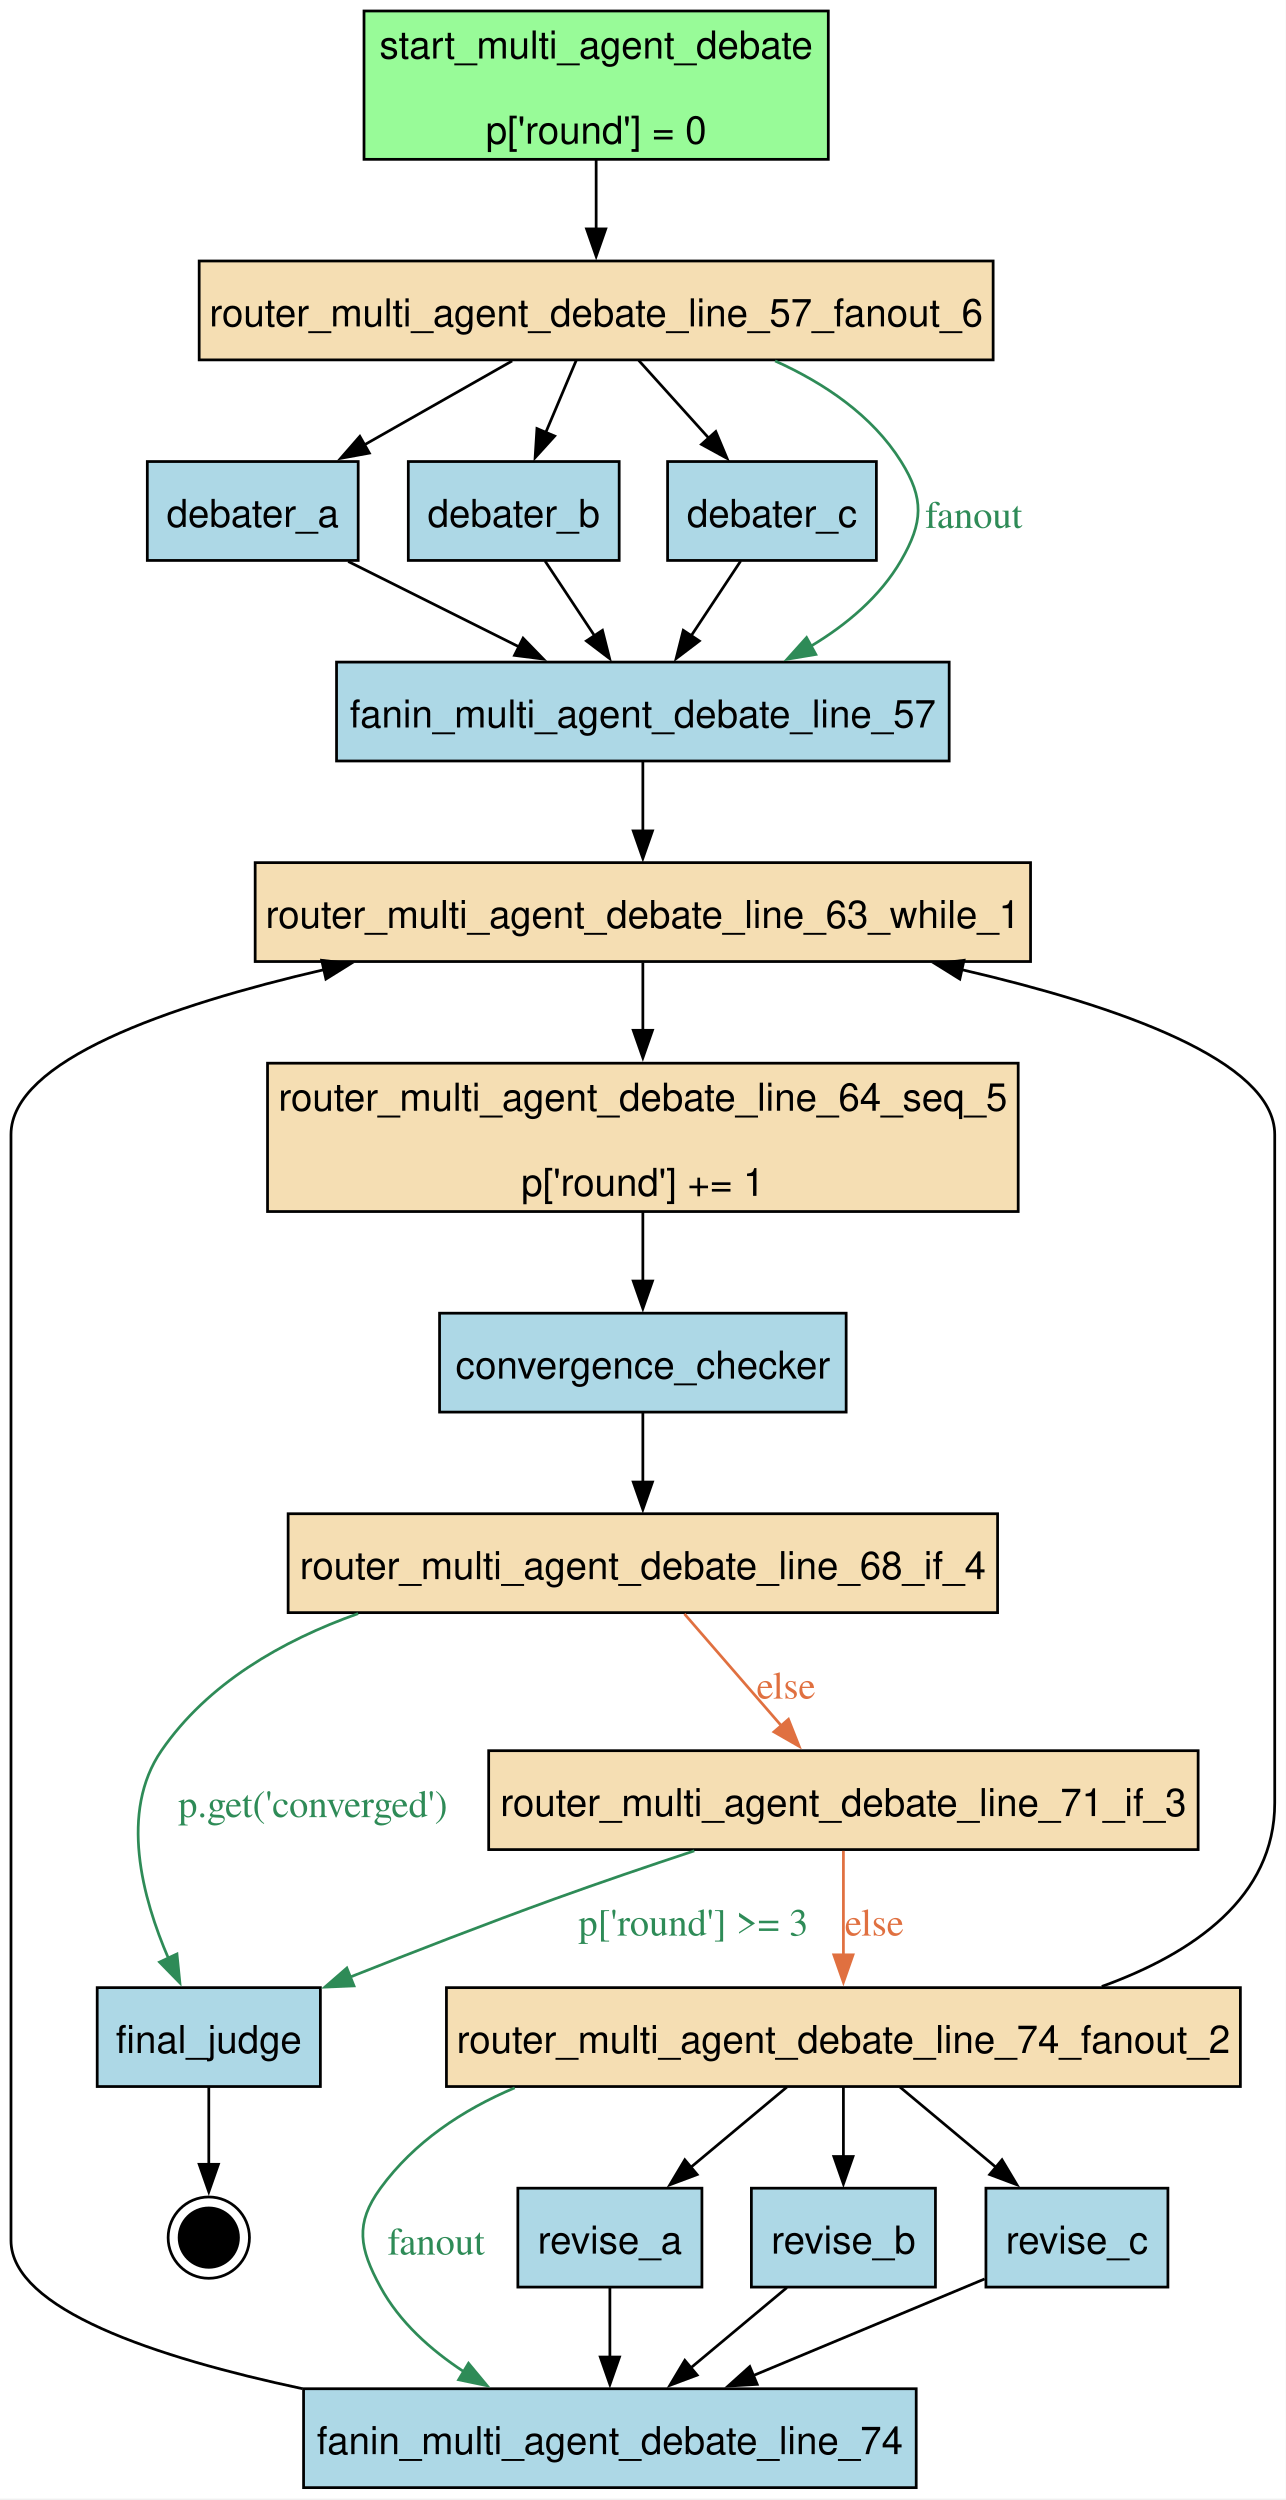
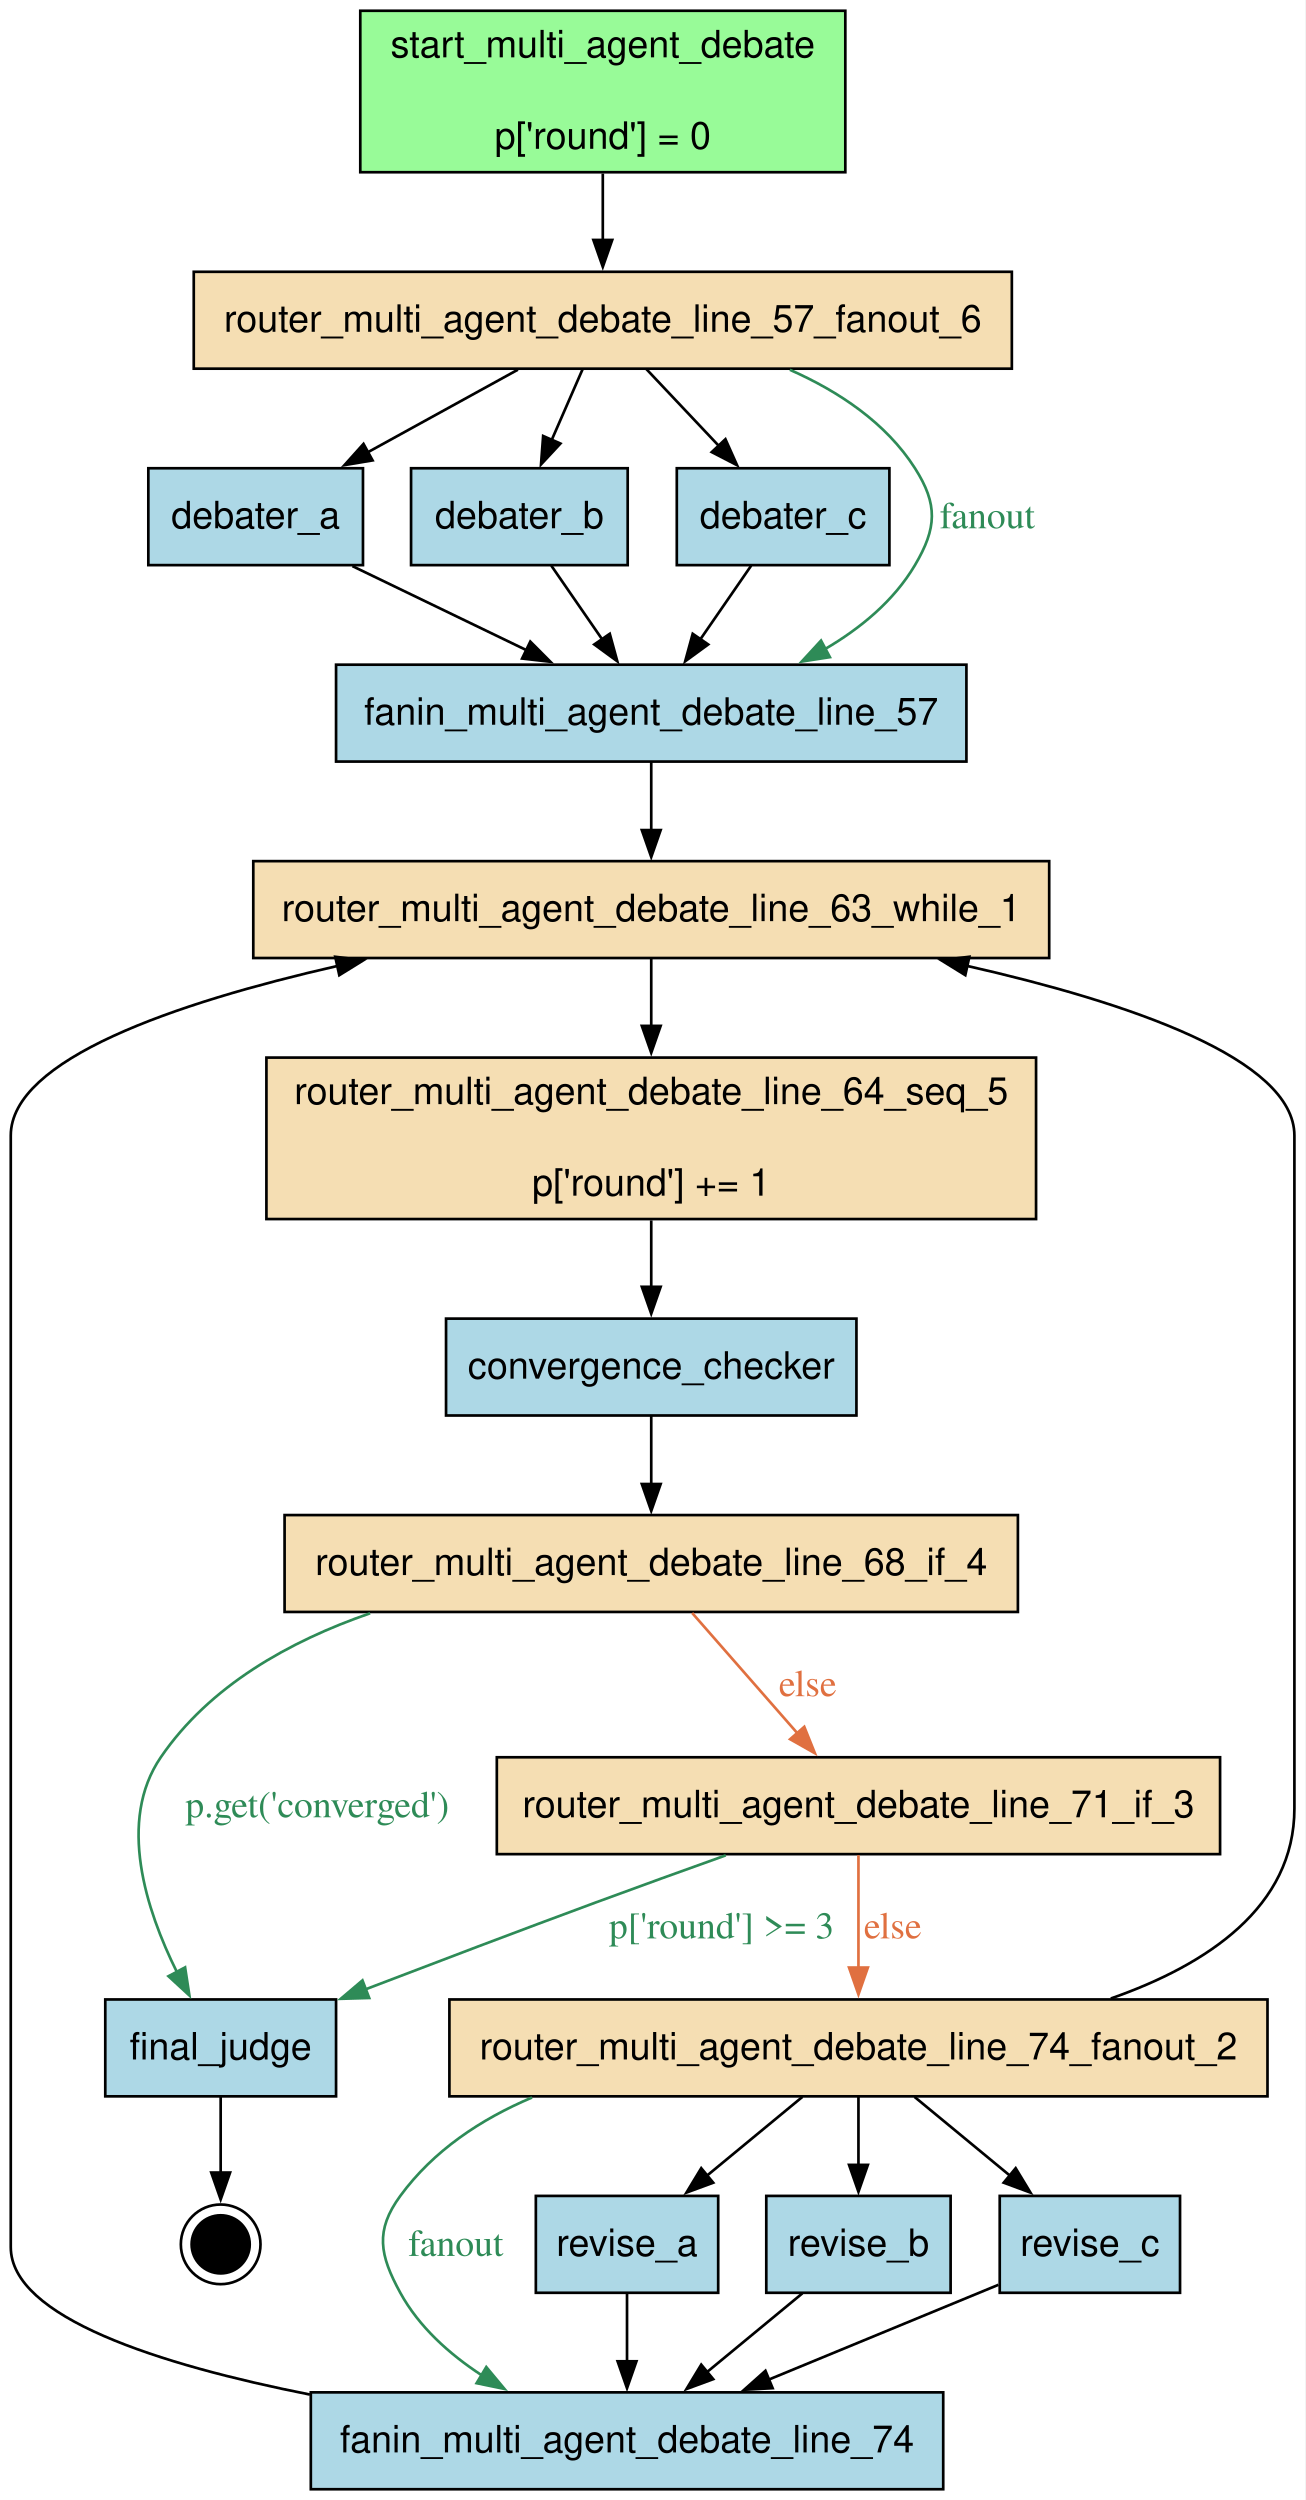
- <svg xmlns="http://www.w3.org/2000/svg" width="468pt" height="910pt" viewBox="0.00 0.00 468.00 910.00">
-   <g id="graph0" class="graph" transform="scale(1 1) rotate(0) translate(4 905.5)">
-     <polygon fill="white" stroke="none" points="-4,4 -4,-905.5 464,-905.5 464,4 -4,4" />
+ <svg xmlns="http://www.w3.org/2000/svg" width="485pt" height="929pt" viewBox="0.00 0.00 485.00 929.00">
+   <g id="graph0" class="graph" transform="scale(1 1) rotate(0) translate(4 925)">
+     <polygon fill="white" stroke="none" points="-4,4 -4,-925 481,-925 481,4 -4,4" />
    <g id="node1" class="node">
-       <polygon fill="palegreen" stroke="black" points="297.5,-901.5 128.5,-901.5 128.5,-847.5 297.5,-847.5 297.5,-901.5" />
-       <text xml:space="preserve" text-anchor="middle" x="213" y="-884.2" font-family="Helvetica,sans-Serif" font-size="14.00">start_multi_agent_debate</text>
-       <text xml:space="preserve" text-anchor="middle" x="213" y="-853.2" font-family="Helvetica,sans-Serif" font-size="14.00">p['round'] = 0</text>
+       <polygon fill="palegreen" stroke="black" points="310.12,-921 129.88,-921 129.88,-861 310.12,-861 310.12,-921" />
+       <text text-anchor="middle" x="220" y="-903.7" font-family="Helvetica,sans-Serif" font-size="14.00">start_multi_agent_debate</text>
+       <text text-anchor="middle" x="220" y="-869.7" font-family="Helvetica,sans-Serif" font-size="14.00">p['round'] = 0</text>
    </g>
    <g id="node12" class="node">
-       <polygon fill="wheat" stroke="black" points="357.5,-810.5 68.5,-810.5 68.5,-774.5 357.5,-774.5 357.5,-810.5" />
-       <text xml:space="preserve" text-anchor="middle" x="213" y="-786.7" font-family="Helvetica,sans-Serif" font-size="14.00">router_multi_agent_debate_line_57_fanout_6</text>
+       <polygon fill="wheat" stroke="black" points="372,-824 68,-824 68,-788 372,-788 372,-824" />
+       <text text-anchor="middle" x="220" y="-801.7" font-family="Helvetica,sans-Serif" font-size="14.00">router_multi_agent_debate_line_57_fanout_6</text>
    </g>
    <g id="edge1" class="edge">
-       <path fill="none" stroke="black" d="M213,-847.31C213,-839.22 213,-830.28 213,-822.05" />
-       <polygon fill="black" stroke="black" points="216.5,-822.19 213,-812.19 209.5,-822.19 216.5,-822.19" />
+       <path fill="none" stroke="black" d="M220,-860.5C220,-852.46 220,-843.76 220,-835.75" />
+       <polygon fill="black" stroke="black" points="223.5,-835.83 220,-825.83 216.5,-835.83 223.5,-835.83" />
    </g>
    <g id="node2" class="node">
-       <polygon fill="lightblue" stroke="black" points="304,-427.5 156,-427.5 156,-391.5 304,-391.5 304,-427.5" />
-       <text xml:space="preserve" text-anchor="middle" x="230" y="-403.7" font-family="Helvetica,sans-Serif" font-size="14.00">convergence_checker</text>
+       <polygon fill="lightblue" stroke="black" points="314.25,-435 161.75,-435 161.75,-399 314.25,-399 314.25,-435" />
+       <text text-anchor="middle" x="238" y="-412.7" font-family="Helvetica,sans-Serif" font-size="14.00">convergence_checker</text>
    </g>
    <g id="node15" class="node">
-       <polygon fill="wheat" stroke="black" points="359.12,-354.5 100.88,-354.5 100.88,-318.5 359.12,-318.5 359.12,-354.5" />
-       <text xml:space="preserve" text-anchor="middle" x="230" y="-330.7" font-family="Helvetica,sans-Serif" font-size="14.00">router_multi_agent_debate_line_68_if_4</text>
+       <polygon fill="wheat" stroke="black" points="374.25,-362 101.75,-362 101.75,-326 374.25,-326 374.25,-362" />
+       <text text-anchor="middle" x="238" y="-339.7" font-family="Helvetica,sans-Serif" font-size="14.00">router_multi_agent_debate_line_68_if_4</text>
    </g>
    <g id="edge14" class="edge">
-       <path fill="none" stroke="black" d="M230,-391.31C230,-383.73 230,-374.6 230,-366.04" />
-       <polygon fill="black" stroke="black" points="233.5,-366.04 230,-356.04 226.5,-366.04 233.5,-366.04" />
+       <path fill="none" stroke="black" d="M238,-398.81C238,-391.23 238,-382.1 238,-373.54" />
+       <polygon fill="black" stroke="black" points="241.5,-373.54 238,-363.54 234.5,-373.54 241.5,-373.54" />
    </g>
    <g id="node3" class="node">
-       <polygon fill="lightblue" stroke="black" points="126.38,-737.5 49.62,-737.5 49.62,-701.5 126.38,-701.5 126.38,-737.5" />
-       <text xml:space="preserve" text-anchor="middle" x="88" y="-713.7" font-family="Helvetica,sans-Serif" font-size="14.00">debater_a</text>
+       <polygon fill="lightblue" stroke="black" points="130.88,-751 51.12,-751 51.12,-715 130.88,-715 130.88,-751" />
+       <text text-anchor="middle" x="91" y="-728.7" font-family="Helvetica,sans-Serif" font-size="14.00">debater_a</text>
    </g>
    <g id="node6" class="node">
-       <polygon fill="lightblue" stroke="black" points="341.5,-664.5 118.5,-664.5 118.5,-628.5 341.5,-628.5 341.5,-664.5" />
-       <text xml:space="preserve" text-anchor="middle" x="230" y="-640.7" font-family="Helvetica,sans-Serif" font-size="14.00">fanin_multi_agent_debate_line_57</text>
+       <polygon fill="lightblue" stroke="black" points="355.12,-678 120.88,-678 120.88,-642 355.12,-642 355.12,-678" />
+       <text text-anchor="middle" x="238" y="-655.7" font-family="Helvetica,sans-Serif" font-size="14.00">fanin_multi_agent_debate_line_57</text>
    </g>
    <g id="edge19" class="edge">
-       <path fill="none" stroke="black" d="M122.74,-701.13C141.48,-691.76 164.82,-680.09 184.94,-670.03" />
-       <polygon fill="black" stroke="black" points="186.4,-673.21 193.78,-665.61 183.27,-666.95 186.4,-673.21" />
+       <path fill="none" stroke="black" d="M126.96,-714.63C146.45,-705.22 170.75,-693.48 191.64,-683.39" />
+       <polygon fill="black" stroke="black" points="193.06,-686.59 200.54,-679.09 190.01,-680.29 193.06,-686.59" />
    </g>
    <g id="node4" class="node">
-       <polygon fill="lightblue" stroke="black" points="221.38,-737.5 144.62,-737.5 144.62,-701.5 221.38,-701.5 221.38,-737.5" />
-       <text xml:space="preserve" text-anchor="middle" x="183" y="-713.7" font-family="Helvetica,sans-Serif" font-size="14.00">debater_b</text>
+       <polygon fill="lightblue" stroke="black" points="229.25,-751 148.75,-751 148.75,-715 229.25,-715 229.25,-751" />
+       <text text-anchor="middle" x="189" y="-728.7" font-family="Helvetica,sans-Serif" font-size="14.00">debater_b</text>
    </g>
    <g id="edge21" class="edge">
-       <path fill="none" stroke="black" d="M194.38,-701.31C199.8,-693.12 206.42,-683.12 212.47,-673.98" />
-       <polygon fill="black" stroke="black" points="215.29,-676.06 217.89,-665.79 209.45,-672.2 215.29,-676.06" />
+       <path fill="none" stroke="black" d="M200.86,-714.81C206.52,-706.62 213.42,-696.62 219.72,-687.48" />
+       <polygon fill="black" stroke="black" points="222.59,-689.49 225.39,-679.27 216.83,-685.52 222.59,-689.49" />
    </g>
    <g id="node5" class="node">
-       <polygon fill="lightblue" stroke="black" points="315,-737.5 239,-737.5 239,-701.5 315,-701.5 315,-737.5" />
-       <text xml:space="preserve" text-anchor="middle" x="277" y="-713.7" font-family="Helvetica,sans-Serif" font-size="14.00">debater_c</text>
+       <polygon fill="lightblue" stroke="black" points="326.5,-751 247.5,-751 247.5,-715 326.5,-715 326.5,-751" />
+       <text text-anchor="middle" x="287" y="-728.7" font-family="Helvetica,sans-Serif" font-size="14.00">debater_c</text>
    </g>
    <g id="edge23" class="edge">
-       <path fill="none" stroke="black" d="M265.62,-701.31C260.2,-693.12 253.58,-683.12 247.53,-673.98" />
-       <polygon fill="black" stroke="black" points="250.55,-672.2 242.11,-665.79 244.71,-676.06 250.55,-672.2" />
+       <path fill="none" stroke="black" d="M275.14,-714.81C269.48,-706.62 262.58,-696.62 256.28,-687.48" />
+       <polygon fill="black" stroke="black" points="259.17,-685.52 250.61,-679.27 253.41,-689.49 259.17,-685.52" />
    </g>
    <g id="node13" class="node">
-       <polygon fill="wheat" stroke="black" points="371.12,-591.5 88.88,-591.5 88.88,-555.5 371.12,-555.5 371.12,-591.5" />
-       <text xml:space="preserve" text-anchor="middle" x="230" y="-567.7" font-family="Helvetica,sans-Serif" font-size="14.00">router_multi_agent_debate_line_63_while_1</text>
+       <polygon fill="wheat" stroke="black" points="385.88,-605 90.12,-605 90.12,-569 385.88,-569 385.88,-605" />
+       <text text-anchor="middle" x="238" y="-582.7" font-family="Helvetica,sans-Serif" font-size="14.00">router_multi_agent_debate_line_63_while_1</text>
    </g>
    <g id="edge17" class="edge">
-       <path fill="none" stroke="black" d="M230,-628.31C230,-620.73 230,-611.6 230,-603.04" />
-       <polygon fill="black" stroke="black" points="233.5,-603.04 230,-593.04 226.5,-603.04 233.5,-603.04" />
+       <path fill="none" stroke="black" d="M238,-641.81C238,-634.23 238,-625.1 238,-616.54" />
+       <polygon fill="black" stroke="black" points="241.5,-616.54 238,-606.54 234.5,-616.54 241.5,-616.54" />
    </g>
    <g id="node7" class="node">
-       <polygon fill="lightblue" stroke="black" points="329.5,-36 106.5,-36 106.5,0 329.5,0 329.5,-36" />
-       <text xml:space="preserve" text-anchor="middle" x="218" y="-12.2" font-family="Helvetica,sans-Serif" font-size="14.00">fanin_multi_agent_debate_line_74</text>
+       <polygon fill="lightblue" stroke="black" points="346.5,-36 111.5,-36 111.5,0 346.5,0 346.5,-36" />
+       <text text-anchor="middle" x="229" y="-13.7" font-family="Helvetica,sans-Serif" font-size="14.00">fanin_multi_agent_debate_line_74</text>
    </g>
    <g id="edge25" class="edge">
-       <path fill="none" stroke="black" d="M106.13,-36C52.6,-47.4 0,-64.97 0,-90 0,-492.5 0,-492.5 0,-492.5 0,-519.41 56.87,-539.34 114.05,-552.57" />
-       <polygon fill="black" stroke="black" points="113.1,-555.95 123.62,-554.72 114.63,-549.12 113.1,-555.95" />
+       <path fill="none" stroke="black" d="M111.15,-35.18C55.04,-46.31 0,-63.88 0,-90 0,-503 0,-503 0,-503 0,-531.37 61.07,-552.3 121.34,-566.04" />
+       <polygon fill="black" stroke="black" points="120.57,-569.46 131.09,-568.2 122.08,-562.62 120.57,-569.46" />
    </g>
    <g id="node8" class="node">
-       <polygon fill="lightblue" stroke="black" points="112.62,-182 31.38,-182 31.38,-146 112.62,-146 112.62,-182" />
-       <text xml:space="preserve" text-anchor="middle" x="72" y="-158.2" font-family="Helvetica,sans-Serif" font-size="14.00">final_judge</text>
+       <polygon fill="lightblue" stroke="black" points="120.88,-182 35.12,-182 35.12,-146 120.88,-146 120.88,-182" />
+       <text text-anchor="middle" x="78" y="-159.7" font-family="Helvetica,sans-Serif" font-size="14.00">final_judge</text>
    </g>
    <g id="node18" class="node">
-       <ellipse fill="black" stroke="black" cx="72" cy="-91" rx="10.8" ry="10.8" />
-       <ellipse fill="none" stroke="black" cx="72" cy="-91" rx="14.8" ry="14.8" />
+       <ellipse fill="black" stroke="black" cx="78" cy="-91" rx="10.8" ry="10.8" />
+       <ellipse fill="none" stroke="black" cx="78" cy="-91" rx="14.8" ry="14.8" />
    </g>
    <g id="edge26" class="edge">
-       <path fill="none" stroke="black" d="M72,-145.81C72,-137.37 72,-127.01 72,-117.66" />
-       <polygon fill="black" stroke="black" points="75.5,-117.68 72,-107.68 68.5,-117.68 75.5,-117.68" />
+       <path fill="none" stroke="black" d="M78,-145.81C78,-137.37 78,-127.01 78,-117.66" />
+       <polygon fill="black" stroke="black" points="81.5,-117.68 78,-107.68 74.5,-117.68 81.5,-117.68" />
    </g>
    <g id="node9" class="node">
-       <polygon fill="lightblue" stroke="black" points="251.5,-109 184.5,-109 184.5,-73 251.5,-73 251.5,-109" />
-       <text xml:space="preserve" text-anchor="middle" x="218" y="-85.2" font-family="Helvetica,sans-Serif" font-size="14.00">revise_a</text>
+       <polygon fill="lightblue" stroke="black" points="262.88,-109 195.12,-109 195.12,-73 262.88,-73 262.88,-109" />
+       <text text-anchor="middle" x="229" y="-86.7" font-family="Helvetica,sans-Serif" font-size="14.00">revise_a</text>
    </g>
    <g id="edge4" class="edge">
-       <path fill="none" stroke="black" d="M218,-72.81C218,-65.23 218,-56.1 218,-47.54" />
-       <polygon fill="black" stroke="black" points="221.5,-47.54 218,-37.54 214.5,-47.54 221.5,-47.54" />
+       <path fill="none" stroke="black" d="M229,-72.81C229,-65.23 229,-56.1 229,-47.54" />
+       <polygon fill="black" stroke="black" points="232.5,-47.54 229,-37.54 225.5,-47.54 232.5,-47.54" />
    </g>
    <g id="node10" class="node">
-       <polygon fill="lightblue" stroke="black" points="336.5,-109 269.5,-109 269.5,-73 336.5,-73 336.5,-109" />
-       <text xml:space="preserve" text-anchor="middle" x="303" y="-85.2" font-family="Helvetica,sans-Serif" font-size="14.00">revise_b</text>
+       <polygon fill="lightblue" stroke="black" points="349.25,-109 280.75,-109 280.75,-73 349.25,-73 349.25,-109" />
+       <text text-anchor="middle" x="315" y="-86.7" font-family="Helvetica,sans-Serif" font-size="14.00">revise_b</text>
    </g>
    <g id="edge6" class="edge">
-       <path fill="none" stroke="black" d="M282.42,-72.81C271.85,-63.98 258.79,-53.07 247.2,-43.39" />
-       <polygon fill="black" stroke="black" points="249.76,-40.97 239.84,-37.25 245.27,-46.34 249.76,-40.97" />
+       <path fill="none" stroke="black" d="M294.18,-72.81C283.49,-63.98 270.27,-53.07 258.54,-43.39" />
+       <polygon fill="black" stroke="black" points="261.03,-40.91 251.09,-37.24 256.58,-46.3 261.03,-40.91" />
    </g>
    <g id="node11" class="node">
-       <polygon fill="lightblue" stroke="black" points="421.12,-109 354.88,-109 354.88,-73 421.12,-73 421.12,-109" />
-       <text xml:space="preserve" text-anchor="middle" x="388" y="-85.2" font-family="Helvetica,sans-Serif" font-size="14.00">revise_c</text>
+       <polygon fill="lightblue" stroke="black" points="434.5,-109 367.5,-109 367.5,-73 434.5,-73 434.5,-109" />
+       <text text-anchor="middle" x="401" y="-86.7" font-family="Helvetica,sans-Serif" font-size="14.00">revise_c</text>
    </g>
    <g id="edge8" class="edge">
-       <path fill="none" stroke="black" d="M354.41,-75.97C330.41,-65.95 297.64,-52.26 270.24,-40.82" />
-       <polygon fill="black" stroke="black" points="271.62,-37.6 261.04,-36.98 268.92,-44.06 271.62,-37.6" />
+       <path fill="none" stroke="black" d="M367.02,-75.97C342.62,-65.9 309.29,-52.14 281.49,-40.67" />
+       <polygon fill="black" stroke="black" points="283.11,-37.55 272.53,-36.97 280.44,-44.02 283.11,-37.55" />
    </g>
    <g id="edge18" class="edge">
-       <path fill="none" stroke="black" d="M182.42,-774.13C166.23,-764.93 146.13,-753.52 128.64,-743.58" />
-       <polygon fill="black" stroke="black" points="130.44,-740.58 120.01,-738.68 126.98,-746.67 130.44,-740.58" />
+       <path fill="none" stroke="black" d="M188.44,-787.63C171.65,-778.39 150.8,-766.91 132.69,-756.95" />
+       <polygon fill="black" stroke="black" points="134.45,-753.92 124,-752.17 131.08,-760.05 134.45,-753.92" />
    </g>
    <g id="edge20" class="edge">
-       <path fill="none" stroke="black" d="M205.74,-774.31C202.38,-766.38 198.32,-756.76 194.56,-747.86" />
-       <polygon fill="black" stroke="black" points="197.9,-746.77 190.78,-738.92 191.45,-749.5 197.9,-746.77" />
+       <path fill="none" stroke="black" d="M212.5,-787.81C209.03,-779.88 204.83,-770.26 200.95,-761.36" />
+       <polygon fill="black" stroke="black" points="204.25,-760.18 197.04,-752.42 197.83,-762.98 204.25,-760.18" />
    </g>
    <g id="edge22" class="edge">
-       <path fill="none" stroke="black" d="M228.49,-774.31C236.2,-765.77 245.66,-755.27 254.17,-745.82" />
-       <polygon fill="black" stroke="black" points="256.54,-748.42 260.64,-738.65 251.34,-743.74 256.54,-748.42" />
+       <path fill="none" stroke="black" d="M236.22,-787.81C244.28,-779.27 254.19,-768.77 263.1,-759.32" />
+       <polygon fill="black" stroke="black" points="265.57,-761.8 269.89,-752.13 260.48,-757 265.57,-761.8" />
    </g>
    <g id="edge16" class="edge">
-       <path fill="none" stroke="#2e8b57" d="M278.13,-774.12C296.08,-766.02 313.49,-754.31 324,-737.5 332.49,-723.94 332.01,-715.35 324,-701.5 316.41,-688.39 304.3,-678.19 291.27,-670.36" />
-       <polygon fill="#2e8b57" stroke="#2e8b57" points="292.96,-667.29 282.51,-665.55 289.59,-673.43 292.96,-667.29" />
-       <text xml:space="preserve" text-anchor="middle" x="350.44" y="-713.33" font-family="Times,serif" font-size="14.00" fill="#2e8b57">fanout</text>
+       <path fill="none" stroke="#2e8b57" d="M289.51,-787.59C307.72,-779.54 325.25,-767.86 336,-751 344.6,-737.51 344.14,-728.78 336,-715 328.17,-701.74 315.79,-691.52 302.44,-683.72" />
+       <polygon fill="#2e8b57" stroke="#2e8b57" points="304.39,-680.8 293.92,-679.17 301.1,-686.97 304.39,-680.8" />
+       <text text-anchor="middle" x="362.9" y="-728.7" font-family="Times,serif" font-size="14.00" fill="#2e8b57">fanout</text>
    </g>
    <g id="node14" class="node">
-       <polygon fill="wheat" stroke="black" points="366.62,-518.5 93.38,-518.5 93.38,-464.5 366.62,-464.5 366.62,-518.5" />
-       <text xml:space="preserve" text-anchor="middle" x="230" y="-501.2" font-family="Helvetica,sans-Serif" font-size="14.00">router_multi_agent_debate_line_64_seq_5</text>
-       <text xml:space="preserve" text-anchor="middle" x="230" y="-470.2" font-family="Helvetica,sans-Serif" font-size="14.00">p['round'] += 1</text>
+       <polygon fill="wheat" stroke="black" points="381,-532 95,-532 95,-472 381,-472 381,-532" />
+       <text text-anchor="middle" x="238" y="-514.7" font-family="Helvetica,sans-Serif" font-size="14.00">router_multi_agent_debate_line_64_seq_5</text>
+       <text text-anchor="middle" x="238" y="-480.7" font-family="Helvetica,sans-Serif" font-size="14.00">p['round'] += 1</text>
    </g>
    <g id="edge15" class="edge">
-       <path fill="none" stroke="black" d="M230,-555.14C230,-547.79 230,-538.92 230,-530.2" />
-       <polygon fill="black" stroke="black" points="233.5,-530.47 230,-520.47 226.5,-530.47 233.5,-530.47" />
+       <path fill="none" stroke="black" d="M238,-568.8C238,-561.47 238,-552.58 238,-543.74" />
+       <polygon fill="black" stroke="black" points="241.5,-543.79 238,-533.79 234.5,-543.79 241.5,-543.79" />
    </g>
    <g id="edge13" class="edge">
-       <path fill="none" stroke="black" d="M230,-464.31C230,-456.22 230,-447.28 230,-439.05" />
-       <polygon fill="black" stroke="black" points="233.5,-439.19 230,-429.19 226.5,-439.19 233.5,-439.19" />
+       <path fill="none" stroke="black" d="M238,-471.5C238,-463.46 238,-454.76 238,-446.75" />
+       <polygon fill="black" stroke="black" points="241.5,-446.83 238,-436.83 234.5,-446.83 241.5,-446.83" />
    </g>
    <g id="edge12" class="edge">
-       <path fill="none" stroke="#2e8b57" d="M126.37,-318.16C98.55,-308.25 71.55,-292.69 54.75,-268.25 39.44,-245.98 47.73,-214.76 57.38,-192.49" />
-       <polygon fill="#2e8b57" stroke="#2e8b57" points="60.41,-194.26 61.48,-183.72 54.07,-191.3 60.41,-194.26" />
-       <text xml:space="preserve" text-anchor="middle" x="109.88" y="-244.07" font-family="Times,serif" font-size="14.00" fill="#2e8b57">p.get('converged')</text>
+       <path fill="none" stroke="#2e8b57" d="M133.54,-325.51C103.43,-315.1 73.86,-298.49 55.75,-272 39.57,-248.34 50.24,-215.34 61.7,-192.26" />
+       <polygon fill="#2e8b57" stroke="#2e8b57" points="64.78,-193.93 66.39,-183.46 58.6,-190.64 64.78,-193.93" />
+       <text text-anchor="middle" x="113.88" y="-249.7" font-family="Times,serif" font-size="14.00" fill="#2e8b57">p.get('converged')</text>
    </g>
    <g id="node16" class="node">
-       <polygon fill="wheat" stroke="black" points="432.12,-268.25 173.88,-268.25 173.88,-232.25 432.12,-232.25 432.12,-268.25" />
-       <text xml:space="preserve" text-anchor="middle" x="303" y="-244.45" font-family="Helvetica,sans-Serif" font-size="14.00">router_multi_agent_debate_line_71_if_3</text>
+       <polygon fill="wheat" stroke="black" points="449.38,-272 180.62,-272 180.62,-236 449.38,-236 449.38,-272" />
+       <text text-anchor="middle" x="315" y="-249.7" font-family="Helvetica,sans-Serif" font-size="14.00">router_multi_agent_debate_line_71_if_3</text>
    </g>
    <g id="edge11" class="edge">
-       <path fill="none" stroke="#e07040" d="M245.13,-318.04C255.31,-306.3 268.91,-290.59 280.37,-277.37" />
-       <polygon fill="#e07040" stroke="#e07040" points="283,-279.68 286.9,-269.83 277.71,-275.09 283,-279.68" />
-       <text xml:space="preserve" text-anchor="middle" x="282.12" y="-287.2" font-family="Times,serif" font-size="14.00" fill="#e07040">else</text>
+       <path fill="none" stroke="#e07040" d="M253.21,-325.61C264.39,-312.84 279.77,-295.27 292.38,-280.85" />
+       <polygon fill="#e07040" stroke="#e07040" points="294.87,-283.32 298.82,-273.49 289.6,-278.71 294.87,-283.32" />
+       <text text-anchor="middle" x="296.15" y="-294.7" font-family="Times,serif" font-size="14.00" fill="#e07040">else</text>
    </g>
    <g id="edge10" class="edge">
-       <path fill="none" stroke="#2e8b57" d="M248.73,-231.8C232.29,-226.36 214.23,-220.21 197.75,-214.25 173.1,-205.33 146,-194.81 123.29,-185.79" />
-       <polygon fill="#2e8b57" stroke="#2e8b57" points="124.85,-182.64 114.26,-182.19 122.25,-189.14 124.85,-182.64" />
-       <text xml:space="preserve" text-anchor="middle" x="248.38" y="-200.95" font-family="Times,serif" font-size="14.00" fill="#2e8b57">p['round'] &gt;= 3</text>
+       <path fill="none" stroke="#2e8b57" d="M265.7,-235.56C250.18,-230.01 232.98,-223.81 217.25,-218 189.01,-207.57 157.67,-195.67 131.88,-185.79" />
+       <polygon fill="#2e8b57" stroke="#2e8b57" points="133.2,-182.55 122.61,-182.24 130.69,-189.09 133.2,-182.55" />
+       <text text-anchor="middle" x="264.12" y="-204.7" font-family="Times,serif" font-size="14.00" fill="#2e8b57">p['round'] &gt;= 3</text>
    </g>
    <g id="node17" class="node">
-       <polygon fill="wheat" stroke="black" points="447.5,-182 158.5,-182 158.5,-146 447.5,-146 447.5,-182" />
-       <text xml:space="preserve" text-anchor="middle" x="303" y="-158.2" font-family="Helvetica,sans-Serif" font-size="14.00">router_multi_agent_debate_line_74_fanout_2</text>
+       <polygon fill="wheat" stroke="black" points="467,-182 163,-182 163,-146 467,-146 467,-182" />
+       <text text-anchor="middle" x="315" y="-159.7" font-family="Helvetica,sans-Serif" font-size="14.00">router_multi_agent_debate_line_74_fanout_2</text>
    </g>
    <g id="edge9" class="edge">
-       <path fill="none" stroke="#e07040" d="M303,-231.79C303,-220.84 303,-206.44 303,-193.82" />
-       <polygon fill="#e07040" stroke="#e07040" points="306.5,-193.95 303,-183.95 299.5,-193.95 306.5,-193.95" />
-       <text xml:space="preserve" text-anchor="middle" x="314.25" y="-200.95" font-family="Times,serif" font-size="14.00" fill="#e07040">else</text>
+       <path fill="none" stroke="#e07040" d="M315,-235.61C315,-223.68 315,-207.57 315,-193.74" />
+       <polygon fill="#e07040" stroke="#e07040" points="318.5,-193.86 315,-183.86 311.5,-193.86 318.5,-193.86" />
+       <text text-anchor="middle" x="327.75" y="-204.7" font-family="Times,serif" font-size="14.00" fill="#e07040">else</text>
    </g>
    <g id="edge2" class="edge">
-       <path fill="none" stroke="#2e8b57" d="M183.35,-145.53C164.21,-137.42 146.72,-125.75 134.5,-109 125.07,-96.07 126.85,-87.05 134.5,-73 141.4,-60.32 152.71,-50.16 164.8,-42.23" />
-       <polygon fill="#2e8b57" stroke="#2e8b57" points="166.54,-45.27 173.3,-37.12 162.93,-39.27 166.54,-45.27" />
-       <text xml:space="preserve" text-anchor="middle" x="154.75" y="-84.83" font-family="Times,serif" font-size="14.00" fill="#2e8b57">fanout</text>
+       <path fill="none" stroke="#2e8b57" d="M193.7,-145.57C174.53,-137.45 157.02,-125.76 144.75,-109 135.3,-96.09 137.07,-87.04 144.75,-73 151.66,-60.37 162.92,-50.26 174.99,-42.36" />
+       <polygon fill="#2e8b57" stroke="#2e8b57" points="176.7,-45.41 183.48,-37.27 173.1,-39.41 176.7,-45.41" />
+       <text text-anchor="middle" x="165.38" y="-86.7" font-family="Times,serif" font-size="14.00" fill="#2e8b57">fanout</text>
    </g>
    <g id="edge3" class="edge">
-       <path fill="none" stroke="black" d="M282.42,-145.81C271.85,-136.98 258.79,-126.07 247.2,-116.39" />
-       <polygon fill="black" stroke="black" points="249.76,-113.97 239.84,-110.25 245.27,-119.34 249.76,-113.97" />
+       <path fill="none" stroke="black" d="M294.18,-145.81C283.49,-136.98 270.27,-126.07 258.54,-116.39" />
+       <polygon fill="black" stroke="black" points="261.03,-113.91 251.09,-110.24 256.58,-119.3 261.03,-113.91" />
    </g>
    <g id="edge5" class="edge">
-       <path fill="none" stroke="black" d="M303,-145.81C303,-138.23 303,-129.1 303,-120.54" />
-       <polygon fill="black" stroke="black" points="306.5,-120.54 303,-110.54 299.5,-120.54 306.5,-120.54" />
+       <path fill="none" stroke="black" d="M315,-145.81C315,-138.23 315,-129.1 315,-120.54" />
+       <polygon fill="black" stroke="black" points="318.5,-120.54 315,-110.54 311.5,-120.54 318.5,-120.54" />
    </g>
    <g id="edge7" class="edge">
-       <path fill="none" stroke="black" d="M323.58,-145.81C334.15,-136.98 347.21,-126.07 358.8,-116.39" />
-       <polygon fill="black" stroke="black" points="360.73,-119.34 366.16,-110.25 356.24,-113.97 360.73,-119.34" />
+       <path fill="none" stroke="black" d="M335.82,-145.81C346.51,-136.98 359.73,-126.07 371.46,-116.39" />
+       <polygon fill="black" stroke="black" points="373.42,-119.3 378.91,-110.24 368.97,-113.91 373.42,-119.3" />
    </g>
    <g id="edge24" class="edge">
-       <path fill="none" stroke="black" d="M397.05,-182.42C430.48,-194.51 460,-214.91 460,-249.25 460,-492.5 460,-492.5 460,-492.5 460,-519.41 403.13,-539.34 345.95,-552.57" />
-       <polygon fill="black" stroke="black" points="345.37,-549.12 336.38,-554.72 346.9,-555.95 345.37,-549.12" />
+       <path fill="none" stroke="black" d="M408.77,-182.35C444.59,-194.88 477,-216.35 477,-253 477,-503 477,-503 477,-503 477,-531.49 415.64,-552.42 355.1,-566.13" />
+       <polygon fill="black" stroke="black" points="354.71,-562.63 345.7,-568.2 356.22,-569.47 354.71,-562.63" />
    </g>
  </g>
</svg>
